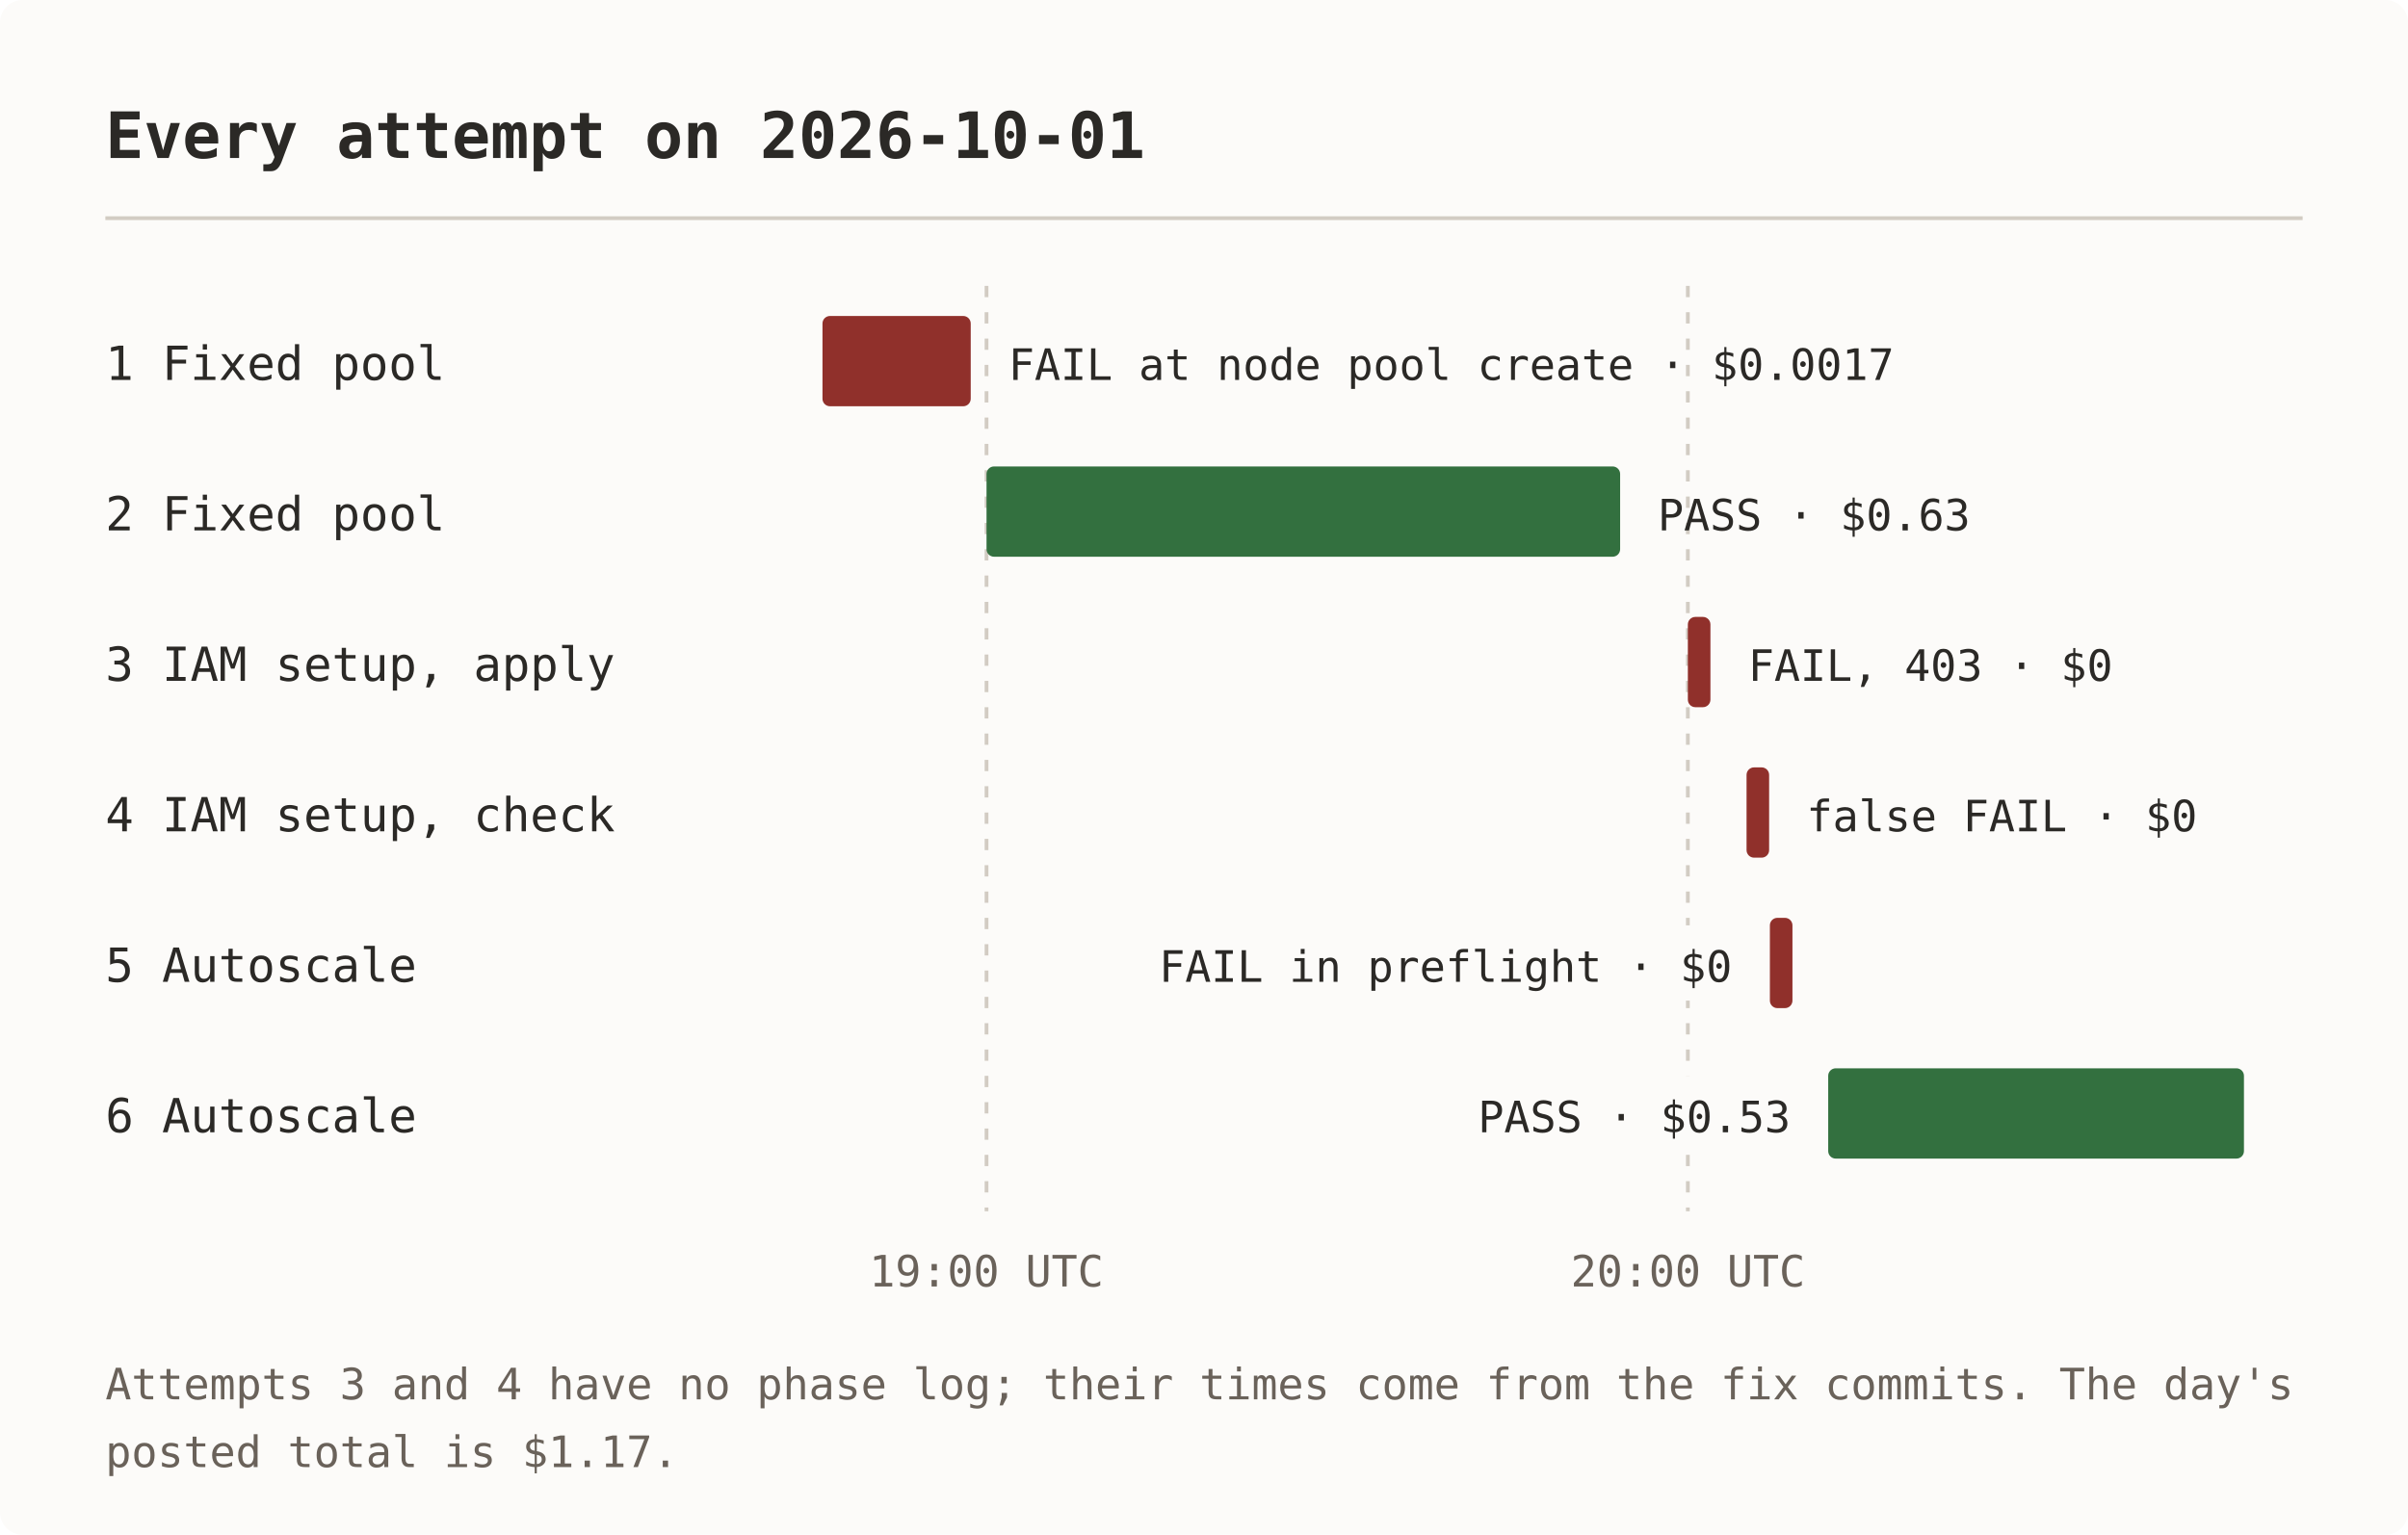
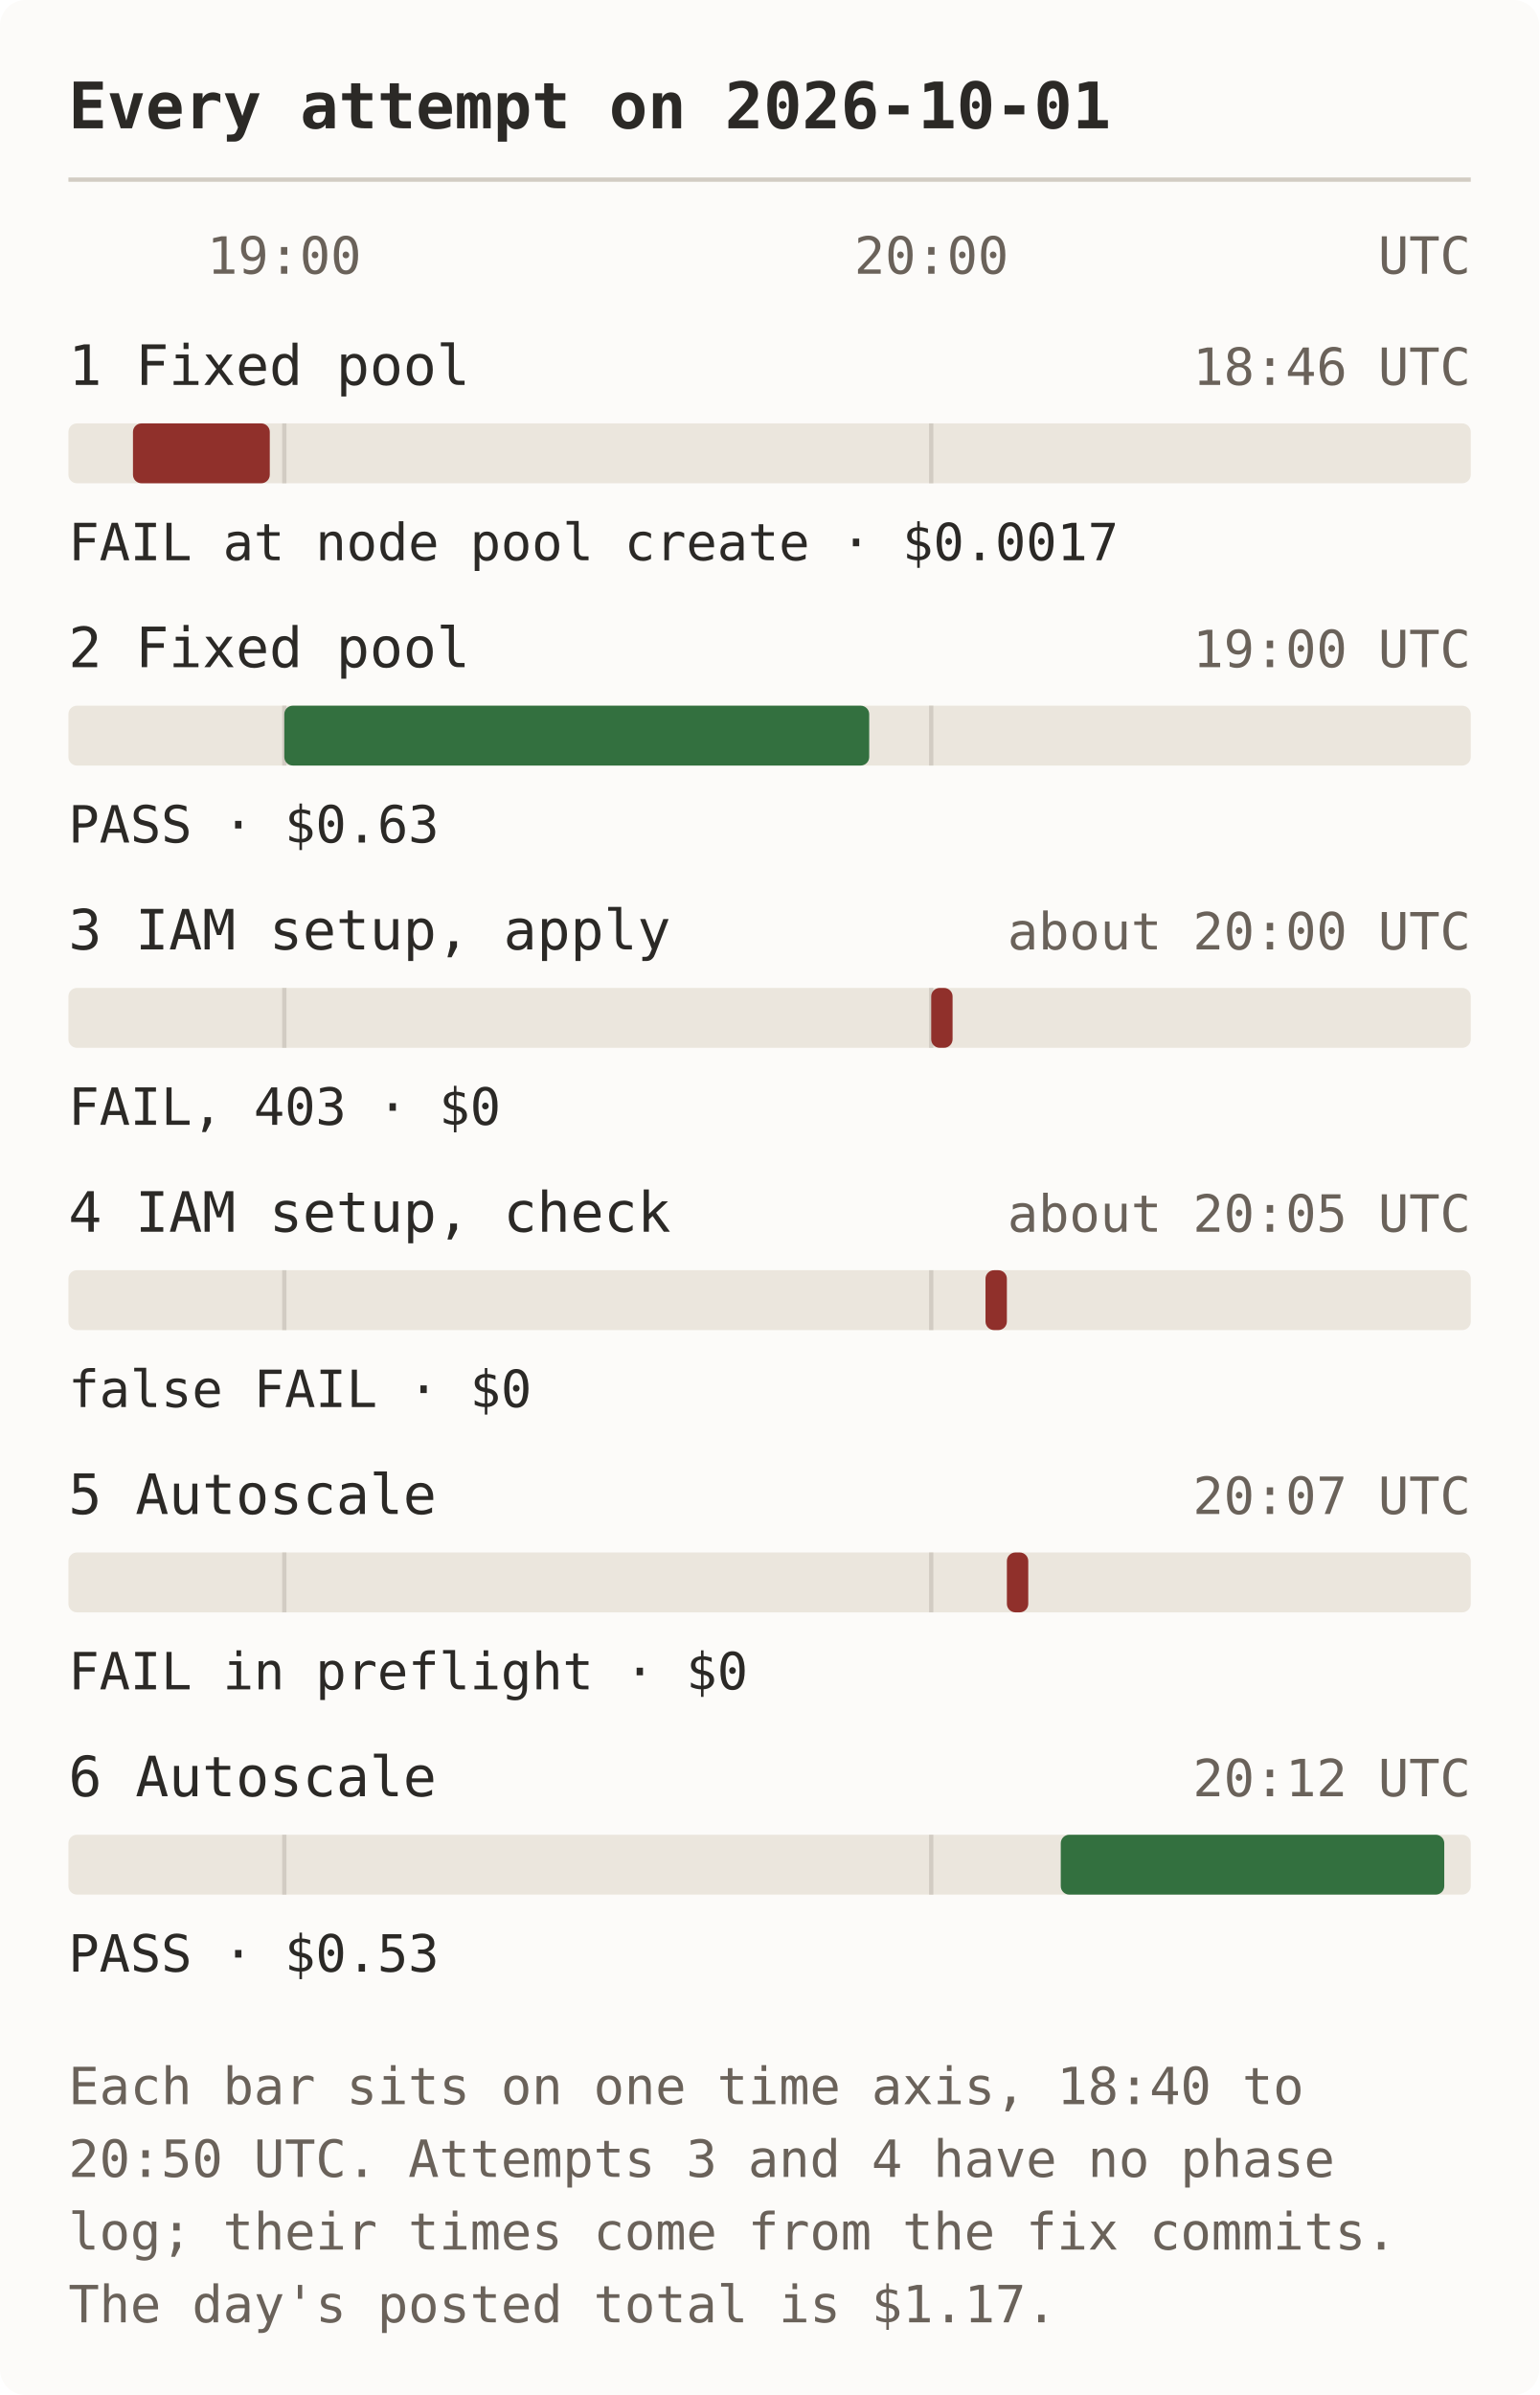
- <svg xmlns="http://www.w3.org/2000/svg" viewBox="0 0 640 408" role="img" font-family="ui-monospace, &quot;SFMono-Regular&quot;, &quot;SF Mono&quot;, Menlo, Consolas, monospace">
-   <rect width="640" height="408" rx="6" fill="#FCFBF9" />
-   <text x="28" y="42" font-size="17" fill="#2B2926" font-weight="600">Every attempt on 2026-10-01</text>
-   <line x1="28" y1="58" x2="612" y2="58" stroke="#D2CCC3" />
-   <line x1="262.2" y1="76" x2="262.2" y2="322" stroke="#D2CCC3" stroke-dasharray="3 4" />
-   <text x="262.154" y="342" font-size="11.5" fill="#6A625A" text-anchor="middle">19:00 UTC</text>
-   <line x1="448.6" y1="76" x2="448.6" y2="322" stroke="#D2CCC3" stroke-dasharray="3 4" />
-   <text x="448.615" y="342" font-size="11.5" fill="#6A625A" text-anchor="middle">20:00 UTC</text>
-   <text x="28" y="101" font-size="12.5" fill="#2B2926">1  Fixed pool</text>
-   <rect x="218.6" y="84" width="39.4" height="24" rx="2" fill="#90302B" />
-   <text x="268.021" y="101" font-size="11.5" fill="#2B2926">FAIL at node pool create · $0.0017</text>
-   <text x="28" y="141" font-size="12.5" fill="#2B2926">2  Fixed pool</text>
-   <rect x="262.2" y="124" width="168.4" height="24" rx="2" fill="#33703F" />
-   <text x="440.591" y="141" font-size="11.5" fill="#2B2926">PASS · $0.63</text>
-   <text x="28" y="181" font-size="12.5" fill="#2B2926">3  IAM setup, apply</text>
-   <rect x="448.6" y="164" width="6.0" height="24" rx="2" fill="#90302B" />
-   <text x="464.615" y="181" font-size="11.5" fill="#2B2926">FAIL, 403 · $0</text>
-   <text x="28" y="221" font-size="12.5" fill="#2B2926">4  IAM setup, check</text>
-   <rect x="464.2" y="204" width="6.0" height="24" rx="2" fill="#90302B" />
-   <text x="480.154" y="221" font-size="11.5" fill="#2B2926">false FAIL · $0</text>
-   <text x="28" y="261" font-size="12.5" fill="#2B2926">5  Autoscale</text>
-   <rect x="470.4" y="244" width="6.0" height="24" rx="2" fill="#90302B" />
-   <rect x="302.4" y="246" width="162.0" height="20" rx="0" fill="#FCFBF9" />
-   <text x="460.369" y="261" font-size="11.5" fill="#2B2926" text-anchor="end">FAIL in preflight · $0</text>
-   <text x="28" y="301" font-size="12.5" fill="#2B2926">6  Autoscale</text>
-   <rect x="485.9" y="284" width="110.5" height="24" rx="2" fill="#33703F" />
-   <rect x="387.9" y="286" width="92.0" height="20" rx="0" fill="#FCFBF9" />
-   <text x="475.908" y="301" font-size="11.5" fill="#2B2926" text-anchor="end">PASS · $0.53</text>
-   <text x="28" y="372" font-size="11.5" fill="#6A625A">Attempts 3 and 4 have no phase log; their times come from the fix commits. The day's</text>
-   <text x="28" y="390" font-size="11.5" fill="#6A625A">posted total is $1.17.</text>
+ <svg xmlns="http://www.w3.org/2000/svg" viewBox="0 0 360 560" role="img" font-family="ui-monospace, &quot;SFMono-Regular&quot;, &quot;SF Mono&quot;, Menlo, Consolas, monospace">
+   <rect width="360" height="560" rx="6" fill="#FCFBF9" />
+   <text x="16" y="30" font-size="15" fill="#2B2926" font-weight="600">Every attempt on 2026-10-01</text>
+   <line x1="16" y1="42" x2="344" y2="42" stroke="#D2CCC3" />
+   <text x="66.462" y="64" font-size="12" fill="#6A625A" text-anchor="middle">19:00</text>
+   <text x="217.846" y="64" font-size="12" fill="#6A625A" text-anchor="middle">20:00</text>
+   <text x="344" y="64" font-size="12" fill="#6A625A" text-anchor="end">UTC</text>
+   <text x="16" y="90" font-size="13" fill="#2B2926">1  Fixed pool</text>
+   <text x="344" y="90" font-size="12" fill="#6A625A" text-anchor="end">18:46 UTC</text>
+   <rect x="16.0" y="99" width="328.0" height="14" rx="2" fill="#EBE6DD" />
+   <line x1="66.5" y1="99" x2="66.5" y2="113" stroke="#D2CCC3" />
+   <line x1="217.8" y1="99" x2="217.8" y2="113" stroke="#D2CCC3" />
+   <rect x="31.1" y="99" width="32.0" height="14" rx="2" fill="#90302B" />
+   <text x="16" y="131" font-size="12" fill="#2B2926">FAIL at node pool create · $0.0017</text>
+   <text x="16" y="156" font-size="13" fill="#2B2926">2  Fixed pool</text>
+   <text x="344" y="156" font-size="12" fill="#6A625A" text-anchor="end">19:00 UTC</text>
+   <rect x="16.0" y="165" width="328.0" height="14" rx="2" fill="#EBE6DD" />
+   <line x1="66.5" y1="165" x2="66.5" y2="179" stroke="#D2CCC3" />
+   <line x1="217.8" y1="165" x2="217.8" y2="179" stroke="#D2CCC3" />
+   <rect x="66.5" y="165" width="136.8" height="14" rx="2" fill="#33703F" />
+   <text x="16" y="197" font-size="12" fill="#2B2926">PASS · $0.63</text>
+   <text x="16" y="222" font-size="13" fill="#2B2926">3  IAM setup, apply</text>
+   <text x="344" y="222" font-size="12" fill="#6A625A" text-anchor="end">about 20:00 UTC</text>
+   <rect x="16.0" y="231" width="328.0" height="14" rx="2" fill="#EBE6DD" />
+   <line x1="66.5" y1="231" x2="66.5" y2="245" stroke="#D2CCC3" />
+   <line x1="217.8" y1="231" x2="217.8" y2="245" stroke="#D2CCC3" />
+   <rect x="217.8" y="231" width="5.0" height="14" rx="2" fill="#90302B" />
+   <text x="16" y="263" font-size="12" fill="#2B2926">FAIL, 403 · $0</text>
+   <text x="16" y="288" font-size="13" fill="#2B2926">4  IAM setup, check</text>
+   <text x="344" y="288" font-size="12" fill="#6A625A" text-anchor="end">about 20:05 UTC</text>
+   <rect x="16.0" y="297" width="328.0" height="14" rx="2" fill="#EBE6DD" />
+   <line x1="66.5" y1="297" x2="66.5" y2="311" stroke="#D2CCC3" />
+   <line x1="217.8" y1="297" x2="217.8" y2="311" stroke="#D2CCC3" />
+   <rect x="230.5" y="297" width="5.0" height="14" rx="2" fill="#90302B" />
+   <text x="16" y="329" font-size="12" fill="#2B2926">false FAIL · $0</text>
+   <text x="16" y="354" font-size="13" fill="#2B2926">5  Autoscale</text>
+   <text x="344" y="354" font-size="12" fill="#6A625A" text-anchor="end">20:07 UTC</text>
+   <rect x="16.0" y="363" width="328.0" height="14" rx="2" fill="#EBE6DD" />
+   <line x1="66.5" y1="363" x2="66.5" y2="377" stroke="#D2CCC3" />
+   <line x1="217.8" y1="363" x2="217.8" y2="377" stroke="#D2CCC3" />
+   <rect x="235.5" y="363" width="5.0" height="14" rx="2" fill="#90302B" />
+   <text x="16" y="395" font-size="12" fill="#2B2926">FAIL in preflight · $0</text>
+   <text x="16" y="420" font-size="13" fill="#2B2926">6  Autoscale</text>
+   <text x="344" y="420" font-size="12" fill="#6A625A" text-anchor="end">20:12 UTC</text>
+   <rect x="16.0" y="429" width="328.0" height="14" rx="2" fill="#EBE6DD" />
+   <line x1="66.5" y1="429" x2="66.5" y2="443" stroke="#D2CCC3" />
+   <line x1="217.8" y1="429" x2="217.8" y2="443" stroke="#D2CCC3" />
+   <rect x="248.1" y="429" width="89.7" height="14" rx="2" fill="#33703F" />
+   <text x="16" y="461" font-size="12" fill="#2B2926">PASS · $0.53</text>
+   <text x="16" y="492" font-size="12" fill="#6A625A">Each bar sits on one time axis, 18:40 to</text>
+   <text x="16" y="509" font-size="12" fill="#6A625A">20:50 UTC. Attempts 3 and 4 have no phase</text>
+   <text x="16" y="526" font-size="12" fill="#6A625A">log; their times come from the fix commits.</text>
+   <text x="16" y="543" font-size="12" fill="#6A625A">The day's posted total is $1.17.</text>
</svg>
